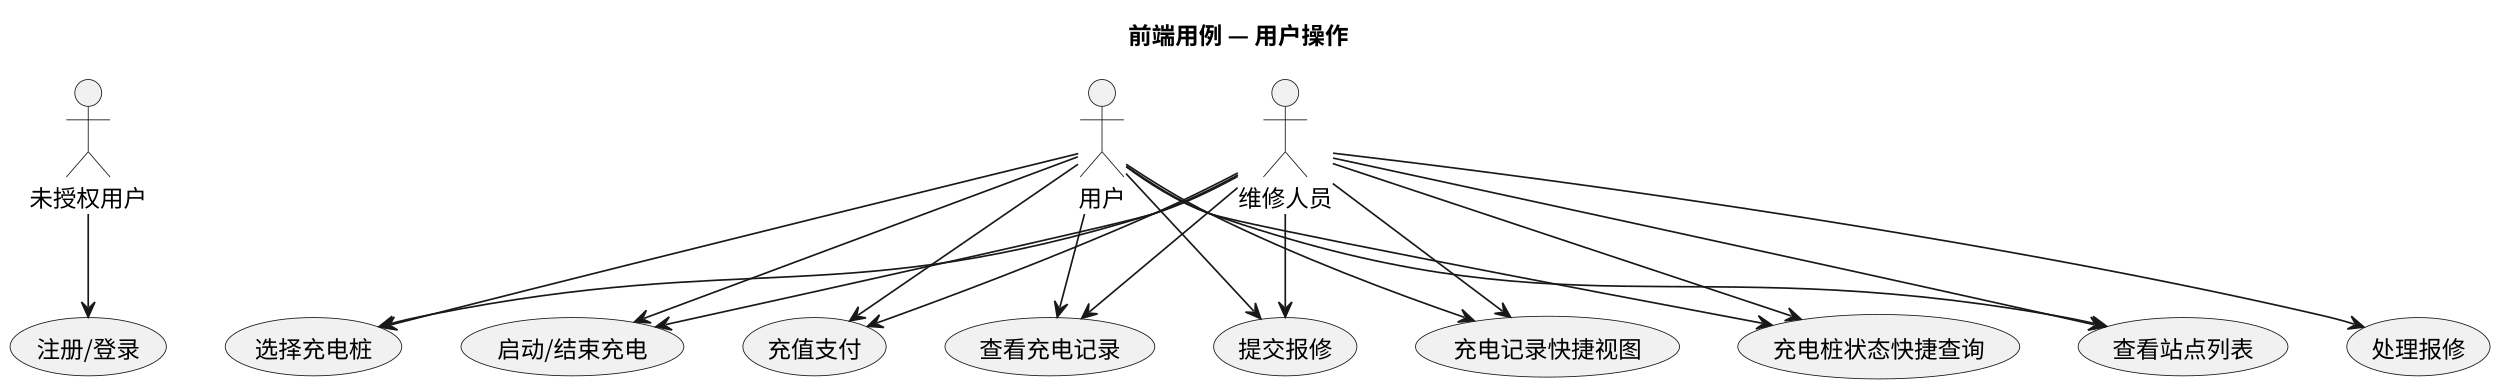
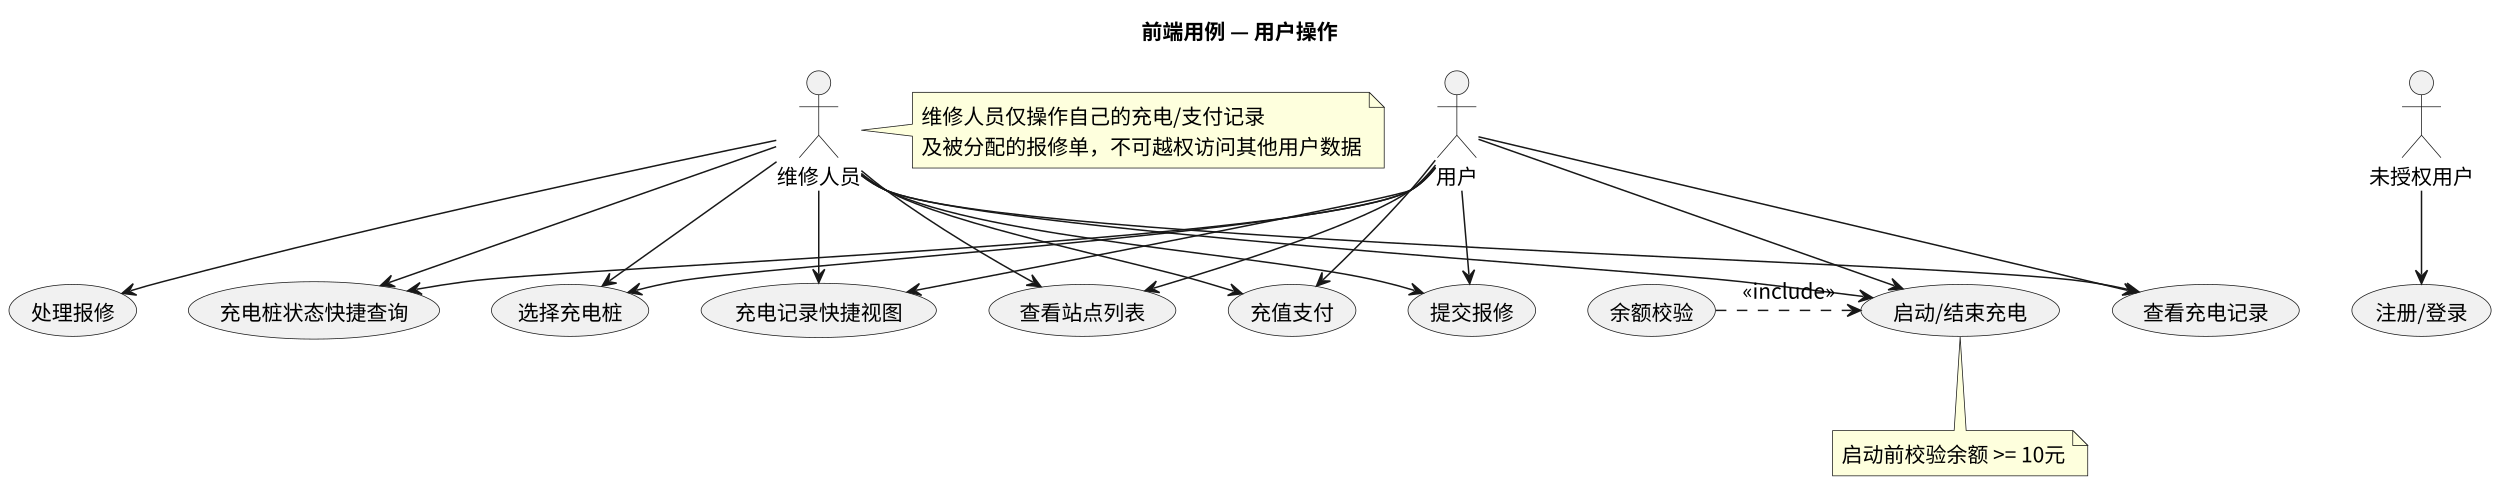
- <svg xmlns="http://www.w3.org/2000/svg" contentStyleType="text/css" data-diagram-type="DESCRIPTION" height="231px" preserveAspectRatio="none" style="width:1487px;height:231px;background:#FFFFFF;" version="1.1" viewBox="0 0 1487 231" width="1487px" zoomAndPan="magnify">
+ <svg xmlns="http://www.w3.org/2000/svg" contentStyleType="text/css" data-diagram-type="DESCRIPTION" height="324px" preserveAspectRatio="none" style="width:1669px;height:324px;background:#FFFFFF;" version="1.1" viewBox="0 0 1669 324" width="1669px" zoomAndPan="magnify">
  <defs />
  <g>
    <g class="title" data-source-line="3">
-       <text fill="#000000" font-family="Noto Sans CJK SC" font-size="14" font-weight="bold" lengthAdjust="spacing" textLength="131.067" x="671.004" y="26.24">前端用例 — 用户操作</text>
+       <text fill="#000000" font-family="Noto Sans CJK SC" font-size="14" font-weight="bold" lengthAdjust="spacing" textLength="131.067" x="762.005" y="26.24">前端用例 — 用户操作</text>
    </g>
    <g class="entity" data-entity="G" data-source-line="6" data-uid="ent0002" id="entity_G">
-       <ellipse cx="52.48" cy="55.272" fill="#F1F1F1" rx="8" ry="8" style="stroke:#181818;stroke-width:0.5;" />
-       <path d="M52.48,63.272 L52.48,90.272 M39.48,71.272 L65.48,71.272 M52.48,90.272 L39.48,105.272 M52.48,90.272 L65.48,105.272" fill="none" style="stroke:#181818;stroke-width:0.5;" />
-       <text fill="#000000" font-family="Noto Sans CJK SC" font-size="14" lengthAdjust="spacing" textLength="70" x="17.48" y="123.012">未授权用户</text>
+       <ellipse cx="1616.6" cy="55.272" fill="#F1F1F1" rx="8" ry="8" style="stroke:#181818;stroke-width:0.5;" />
+       <path d="M1616.6,63.272 L1616.6,90.272 M1603.6,71.272 L1629.6,71.272 M1616.6,90.272 L1603.6,105.272 M1616.6,90.272 L1629.6,105.272" fill="none" style="stroke:#181818;stroke-width:0.5;" />
+       <text fill="#000000" font-family="Noto Sans CJK SC" font-size="14" lengthAdjust="spacing" textLength="70" x="1581.6" y="123.012">未授权用户</text>
    </g>
    <g class="entity" data-entity="U" data-source-line="7" data-uid="ent0003" id="entity_U">
-       <ellipse cx="655.48" cy="55.272" fill="#F1F1F1" rx="8" ry="8" style="stroke:#181818;stroke-width:0.5;" />
-       <path d="M655.48,63.272 L655.48,90.272 M642.48,71.272 L668.48,71.272 M655.48,90.272 L642.48,105.272 M655.48,90.272 L668.48,105.272" fill="none" style="stroke:#181818;stroke-width:0.5;" />
-       <text fill="#000000" font-family="Noto Sans CJK SC" font-size="14" lengthAdjust="spacing" textLength="28" x="641.48" y="123.012">用户</text>
+       <ellipse cx="972.6" cy="55.272" fill="#F1F1F1" rx="8" ry="8" style="stroke:#181818;stroke-width:0.5;" />
+       <path d="M972.6,63.272 L972.6,90.272 M959.6,71.272 L985.6,71.272 M972.6,90.272 L959.6,105.272 M972.6,90.272 L985.6,105.272" fill="none" style="stroke:#181818;stroke-width:0.5;" />
+       <text fill="#000000" font-family="Noto Sans CJK SC" font-size="14" lengthAdjust="spacing" textLength="28" x="958.6" y="123.012">用户</text>
    </g>
    <g class="entity" data-entity="M" data-source-line="8" data-uid="ent0004" id="entity_M">
-       <ellipse cx="764.48" cy="55.272" fill="#F1F1F1" rx="8" ry="8" style="stroke:#181818;stroke-width:0.5;" />
-       <path d="M764.48,63.272 L764.48,90.272 M751.48,71.272 L777.48,71.272 M764.48,90.272 L751.48,105.272 M764.48,90.272 L777.48,105.272" fill="none" style="stroke:#181818;stroke-width:0.5;" />
-       <text fill="#000000" font-family="Noto Sans CJK SC" font-size="14" lengthAdjust="spacing" textLength="56" x="736.48" y="123.012">维修人员</text>
+       <ellipse cx="546.6" cy="55.272" fill="#F1F1F1" rx="8" ry="8" style="stroke:#181818;stroke-width:0.5;" />
+       <path d="M546.6,63.272 L546.6,90.272 M533.6,71.272 L559.6,71.272 M546.6,90.272 L533.6,105.272 M546.6,90.272 L559.6,105.272" fill="none" style="stroke:#181818;stroke-width:0.5;" />
+       <text fill="#000000" font-family="Noto Sans CJK SC" font-size="14" lengthAdjust="spacing" textLength="56" x="518.6" y="123.012">维修人员</text>
    </g>
    <g class="entity" data-entity="LOG" data-source-line="10" data-uid="ent0005" id="entity_LOG">
-       <ellipse cx="52.478" cy="206.216" fill="#F1F1F1" rx="46.478" ry="17.334" style="stroke:#181818;stroke-width:0.5;" />
-       <text fill="#000000" font-family="Noto Sans CJK SC" font-size="14" lengthAdjust="spacing" textLength="61.488" x="21.735" y="212.852">注册/登录</text>
+       <ellipse cx="1616.598" cy="207.226" fill="#F1F1F1" rx="46.478" ry="17.334" style="stroke:#181818;stroke-width:0.5;" />
+       <text fill="#000000" font-family="Noto Sans CJK SC" font-size="14" lengthAdjust="spacing" textLength="61.488" x="1585.854" y="213.862">注册/登录</text>
    </g>
    <g class="entity" data-entity="VSL" data-source-line="11" data-uid="ent0006" id="entity_VSL">
-       <ellipse cx="1298.477" cy="206.216" fill="#F1F1F1" rx="62.397" ry="17.334" style="stroke:#181818;stroke-width:0.5;" />
-       <text fill="#000000" font-family="Noto Sans CJK SC" font-size="14" lengthAdjust="spacing" textLength="84" x="1256.477" y="212.852">查看站点列表</text>
+       <ellipse cx="722.597" cy="207.226" fill="#F1F1F1" rx="62.397" ry="17.334" style="stroke:#181818;stroke-width:0.5;" />
+       <text fill="#000000" font-family="Noto Sans CJK SC" font-size="14" lengthAdjust="spacing" textLength="84" x="680.597" y="213.862">查看站点列表</text>
    </g>
    <g class="entity" data-entity="SC" data-source-line="12" data-uid="ent0007" id="entity_SC">
-       <ellipse cx="186.477" cy="206.216" fill="#F1F1F1" rx="52.497" ry="17.334" style="stroke:#181818;stroke-width:0.5;" />
-       <text fill="#000000" font-family="Noto Sans CJK SC" font-size="14" lengthAdjust="spacing" textLength="70" x="151.477" y="212.852">选择充电桩</text>
+       <ellipse cx="380.597" cy="207.226" fill="#F1F1F1" rx="52.497" ry="17.334" style="stroke:#181818;stroke-width:0.5;" />
+       <text fill="#000000" font-family="Noto Sans CJK SC" font-size="14" lengthAdjust="spacing" textLength="70" x="345.597" y="213.862">选择充电桩</text>
    </g>
-     <g class="entity" data-entity="CS" data-source-line="13" data-uid="ent0008" id="entity_CS">
-       <ellipse cx="340.477" cy="206.216" fill="#F1F1F1" rx="66.277" ry="17.334" style="stroke:#181818;stroke-width:0.5;" />
-       <text fill="#000000" font-family="Noto Sans CJK SC" font-size="14" lengthAdjust="spacing" textLength="89.488" x="295.733" y="212.852">启动/结束充电</text>
+     <g class="entity" data-entity="BC" data-source-line="13" data-uid="ent0008" id="entity_BC">
+       <ellipse cx="1102.598" cy="207.226" fill="#F1F1F1" rx="42.598" ry="17.334" style="stroke:#181818;stroke-width:0.5;" />
+       <text fill="#000000" font-family="Noto Sans CJK SC" font-size="14" lengthAdjust="spacing" textLength="56" x="1074.598" y="213.862">余额校验</text>
    </g>
-     <g class="entity" data-entity="PAY" data-source-line="14" data-uid="ent0009" id="entity_PAY">
-       <ellipse cx="484.478" cy="206.216" fill="#F1F1F1" rx="42.598" ry="17.334" style="stroke:#181818;stroke-width:0.5;" />
-       <text fill="#000000" font-family="Noto Sans CJK SC" font-size="14" lengthAdjust="spacing" textLength="56" x="456.478" y="212.852">充值支付</text>
+     <g class="entity" data-entity="CS" data-source-line="14" data-uid="ent0009" id="entity_CS">
+       <ellipse cx="1308.597" cy="207.226" fill="#F1F1F1" rx="66.277" ry="17.334" style="stroke:#181818;stroke-width:0.5;" />
+       <text fill="#000000" font-family="Noto Sans CJK SC" font-size="14" lengthAdjust="spacing" textLength="89.488" x="1263.853" y="213.862">启动/结束充电</text>
    </g>
-     <g class="entity" data-entity="VCR" data-source-line="15" data-uid="ent0010" id="entity_VCR">
-       <ellipse cx="624.477" cy="206.216" fill="#F1F1F1" rx="62.397" ry="17.334" style="stroke:#181818;stroke-width:0.5;" />
-       <text fill="#000000" font-family="Noto Sans CJK SC" font-size="14" lengthAdjust="spacing" textLength="84" x="582.477" y="212.852">查看充电记录</text>
+     <g class="entity" data-entity="PAY" data-source-line="15" data-uid="ent0010" id="entity_PAY">
+       <ellipse cx="862.598" cy="207.226" fill="#F1F1F1" rx="42.598" ry="17.334" style="stroke:#181818;stroke-width:0.5;" />
+       <text fill="#000000" font-family="Noto Sans CJK SC" font-size="14" lengthAdjust="spacing" textLength="56" x="834.598" y="213.862">充值支付</text>
    </g>
-     <g class="entity" data-entity="SRT" data-source-line="16" data-uid="ent0011" id="entity_SRT">
-       <ellipse cx="764.478" cy="206.216" fill="#F1F1F1" rx="42.598" ry="17.334" style="stroke:#181818;stroke-width:0.5;" />
-       <text fill="#000000" font-family="Noto Sans CJK SC" font-size="14" lengthAdjust="spacing" textLength="56" x="736.478" y="212.852">提交报修</text>
+     <g class="entity" data-entity="VCR" data-source-line="16" data-uid="ent0011" id="entity_VCR">
+       <ellipse cx="1472.597" cy="207.226" fill="#F1F1F1" rx="62.397" ry="17.334" style="stroke:#181818;stroke-width:0.5;" />
+       <text fill="#000000" font-family="Noto Sans CJK SC" font-size="14" lengthAdjust="spacing" textLength="84" x="1430.597" y="213.862">查看充电记录</text>
    </g>
-     <g class="entity" data-entity="HR" data-source-line="17" data-uid="ent0012" id="entity_HR">
-       <ellipse cx="1438.478" cy="206.216" fill="#F1F1F1" rx="42.598" ry="17.334" style="stroke:#181818;stroke-width:0.5;" />
-       <text fill="#000000" font-family="Noto Sans CJK SC" font-size="14" lengthAdjust="spacing" textLength="56" x="1410.478" y="212.852">处理报修</text>
+     <g class="entity" data-entity="SRT" data-source-line="17" data-uid="ent0012" id="entity_SRT">
+       <ellipse cx="982.598" cy="207.226" fill="#F1F1F1" rx="42.598" ry="17.334" style="stroke:#181818;stroke-width:0.5;" />
+       <text fill="#000000" font-family="Noto Sans CJK SC" font-size="14" lengthAdjust="spacing" textLength="56" x="954.598" y="213.862">提交报修</text>
    </g>
-     <g class="entity" data-entity="QV" data-source-line="18" data-uid="ent0013" id="entity_QV">
-       <ellipse cx="920.478" cy="206.207" fill="#F1F1F1" rx="78.528" ry="18.105" style="stroke:#181818;stroke-width:0.5;" />
-       <text fill="#000000" font-family="Noto Sans CJK SC" font-size="14" lengthAdjust="spacing" textLength="111.999" x="864.478" y="212.843">充电记录快捷视图</text>
+     <g class="entity" data-entity="HR" data-source-line="18" data-uid="ent0013" id="entity_HR">
+       <ellipse cx="48.598" cy="207.226" fill="#F1F1F1" rx="42.598" ry="17.334" style="stroke:#181818;stroke-width:0.5;" />
+       <text fill="#000000" font-family="Noto Sans CJK SC" font-size="14" lengthAdjust="spacing" textLength="56" x="20.598" y="213.862">处理报修</text>
    </g>
-     <g class="entity" data-entity="QC" data-source-line="19" data-uid="ent0014" id="entity_QC">
-       <ellipse cx="1117.484" cy="206.213" fill="#F1F1F1" rx="83.854" ry="19.171" style="stroke:#181818;stroke-width:0.5;" />
-       <text fill="#000000" font-family="Noto Sans CJK SC" font-size="14" lengthAdjust="spacing" textLength="125.999" x="1054.485" y="212.849">充电桩状态快捷查询</text>
+     <g class="entity" data-entity="QV" data-source-line="19" data-uid="ent0014" id="entity_QV">
+       <ellipse cx="546.598" cy="207.217" fill="#F1F1F1" rx="78.528" ry="18.105" style="stroke:#181818;stroke-width:0.5;" />
+       <text fill="#000000" font-family="Noto Sans CJK SC" font-size="14" lengthAdjust="spacing" textLength="111.999" x="490.598" y="213.853">充电记录快捷视图</text>
    </g>
-     <g class="link" data-entity-1="G" data-entity-2="LOG" data-source-line="21" data-uid="lnk15" id="link_G_LOG">
-       <path d="M52.48,127.292 C52.48,148.192 52.48,166.762 52.48,182.642" fill="none" id="G-to-LOG" style="stroke:#181818;stroke-width:1;" />
-       <polygon fill="#181818" points="52.48,188.642,56.48,179.642,52.48,183.642,48.48,179.642,52.48,188.642" style="stroke:#181818;stroke-width:1;" />
+     <g class="entity" data-entity="QC" data-source-line="20" data-uid="ent0015" id="entity_QC">
+       <ellipse cx="209.604" cy="207.223" fill="#F1F1F1" rx="83.854" ry="19.171" style="stroke:#181818;stroke-width:0.5;" />
+       <text fill="#000000" font-family="Noto Sans CJK SC" font-size="14" lengthAdjust="spacing" textLength="125.999" x="146.605" y="213.859">充电桩状态快捷查询</text>
    </g>
-     <g class="link" data-entity-1="U" data-entity-2="VSL" data-source-line="22" data-uid="lnk16" id="link_U_VSL">
-       <path d="M669.82,99.182 C682.22,108.292 701.02,120.632 719.48,127.042 C930.49,200.322 998.38,148.922 1218.48,187.042 C1229.71,188.982 1235.876,190.177 1247.096,192.697" fill="none" id="U-to-VSL" style="stroke:#181818;stroke-width:1;" />
-       <polygon fill="#181818" points="1252.95,194.012,1245.045,188.137,1248.072,192.916,1243.292,195.942,1252.95,194.012" style="stroke:#181818;stroke-width:1;" />
+     <g class="entity" data-entity="GMN32" data-source-line="38" data-uid="ent0033" id="entity_GMN32">
+       <path d="M609.1,61.642 L609.1,82.912 L574.96,86.912 L609.1,90.912 L609.1,112.186 A0,0 0 0 0 609.1,112.186 L924.099,112.186 A0,0 0 0 0 924.099,112.186 L924.099,71.642 L914.099,61.642 L609.1,61.642 A0,0 0 0 0 609.1,61.642" fill="#FEFFDD" style="stroke:#181818;stroke-width:0.5;" />
+       <path d="M914.099,61.642 L914.099,71.642 L924.099,71.642 L914.099,61.642" fill="#FEFFDD" style="stroke:#181818;stroke-width:0.5;" />
+       <text fill="#000000" font-family="Noto Sans CJK SC" font-size="14" lengthAdjust="spacing" textLength="229.487" x="615.1" y="82.882">维修人员仅操作自己的充电/支付记录</text>
+       <text fill="#000000" font-family="Noto Sans CJK SC" font-size="14" lengthAdjust="spacing" textLength="293.999" x="615.1" y="103.154">及被分配的报修单，不可越权访问其他用户数据</text>
    </g>
-     <g class="link" data-entity-1="U" data-entity-2="SC" data-source-line="23" data-uid="lnk17" id="link_U_SC">
-       <path d="M641.33,91.362 C589.75,103.982 406.94,148.822 256.48,187.042 C246.86,189.482 242.329,190.65 232.619,193.16" fill="none" id="U-to-SC" style="stroke:#181818;stroke-width:1;" />
-       <polygon fill="#181818" points="226.81,194.662,236.525,196.282,231.651,193.411,234.523,188.537,226.81,194.662" style="stroke:#181818;stroke-width:1;" />
+     <g class="entity" data-entity="GMN37" data-source-line="40" data-uid="ent0038" id="entity_GMN37">
+       <path d="M1223.42,287.392 L1223.42,317.664 A0,0 0 0 0 1223.42,317.664 L1393.771,317.664 A0,0 0 0 0 1393.771,317.664 L1393.771,297.392 L1383.771,287.392 L1312.6,287.392 L1308.6,224.902 L1304.6,287.392 L1223.42,287.392 A0,0 0 0 0 1223.42,287.392" fill="#FEFFDD" style="stroke:#181818;stroke-width:0.5;" />
+       <path d="M1383.771,287.392 L1383.771,297.392 L1393.771,297.392 L1383.771,287.392" fill="#FEFFDD" style="stroke:#181818;stroke-width:0.5;" />
+       <text fill="#000000" font-family="Noto Sans CJK SC" font-size="14" lengthAdjust="spacing" textLength="149.351" x="1229.42" y="308.632">启动前校验余额 &gt;= 10元</text>
    </g>
-     <g class="link" data-entity-1="U" data-entity-2="CS" data-source-line="24" data-uid="lnk18" id="link_U_CS">
-       <path d="M641.12,93.252 C594.61,110.572 452.623,163.448 383.053,189.358" fill="none" id="U-to-CS" style="stroke:#181818;stroke-width:1;" />
-       <polygon fill="#181818" points="377.43,191.452,387.26,192.059,382.116,189.707,384.468,184.562,377.43,191.452" style="stroke:#181818;stroke-width:1;" />
+     <g class="link" data-entity-1="G" data-entity-2="LOG" data-source-line="22" data-uid="lnk16" id="link_G_LOG">
+       <path d="M1616.6,127.302 C1616.6,148.412 1616.6,167.312 1616.6,183.412" fill="none" id="G-to-LOG" style="stroke:#181818;stroke-width:1;" />
+       <polygon fill="#181818" points="1616.6,189.412,1620.6,180.412,1616.6,184.412,1612.6,180.412,1616.6,189.412" style="stroke:#181818;stroke-width:1;" />
    </g>
-     <g class="link" data-entity-1="U" data-entity-2="PAY" data-source-line="25" data-uid="lnk19" id="link_U_PAY">
-       <path d="M641.19,97.702 C611.01,118.412 545.587,163.287 510.337,187.477" fill="none" id="U-to-PAY" style="stroke:#181818;stroke-width:1;" />
-       <polygon fill="#181818" points="505.39,190.872,515.074,189.078,509.513,188.043,510.547,182.481,505.39,190.872" style="stroke:#181818;stroke-width:1;" />
+     <g class="link" data-entity-1="U" data-entity-2="VSL" data-source-line="23" data-uid="lnk17" id="link_U_VSL">
+       <path d="M958.38,110.192 C953.64,116.302 947.93,122.492 941.6,127.052 C912.64,147.892 825.259,175.914 770.209,192.364" fill="none" id="U-to-VSL" style="stroke:#181818;stroke-width:1;" />
+       <polygon fill="#181818" points="764.46,194.082,774.229,195.338,769.251,192.65,771.938,187.673,764.46,194.082" style="stroke:#181818;stroke-width:1;" />
    </g>
-     <g class="link" data-entity-1="U" data-entity-2="VCR" data-source-line="26" data-uid="lnk20" id="link_U_VCR">
-       <path d="M645.07,127.292 C639.55,148.192 634.581,166.96 630.391,182.84" fill="none" id="U-to-VCR" style="stroke:#181818;stroke-width:1;" />
-       <polygon fill="#181818" points="628.86,188.642,635.024,180.96,630.136,183.807,627.288,178.919,628.86,188.642" style="stroke:#181818;stroke-width:1;" />
+     <g class="link" data-entity-1="U" data-entity-2="SC" data-source-line="24" data-uid="lnk18" id="link_U_SC">
+       <path d="M958.34,111.932 C953.73,117.782 948.1,123.392 941.6,127.052 C893.68,153.992 504.6,177.732 450.6,188.052 C440.36,190.002 435.219,191.101 425.079,193.721" fill="none" id="U-to-SC" style="stroke:#181818;stroke-width:1;" />
+       <polygon fill="#181818" points="419.27,195.222,428.985,196.843,424.111,193.971,426.983,189.098,419.27,195.222" style="stroke:#181818;stroke-width:1;" />
    </g>
-     <g class="link" data-entity-1="U" data-entity-2="SRT" data-source-line="27" data-uid="lnk21" id="link_U_SRT">
-       <path d="M669.73,103.242 C690.5,125.602 724.826,162.536 745.796,185.106" fill="none" id="U-to-SRT" style="stroke:#181818;stroke-width:1;" />
-       <polygon fill="#181818" points="749.88,189.502,746.684,180.186,746.477,185.839,740.824,185.631,749.88,189.502" style="stroke:#181818;stroke-width:1;" />
+     <g class="link" data-entity-1="U" data-entity-2="CS" data-source-line="25" data-uid="lnk19" id="link_U_CS">
+       <path d="M987.04,92.992 C1035.9,110.202 1190.47,164.63 1264.64,190.74" fill="none" id="U-to-CS" style="stroke:#181818;stroke-width:1;" />
+       <polygon fill="#181818" points="1270.3,192.732,1263.139,185.97,1265.584,191.072,1260.482,193.517,1270.3,192.732" style="stroke:#181818;stroke-width:1;" />
    </g>
-     <g class="link" data-entity-1="U" data-entity-2="QV" data-source-line="28" data-uid="lnk22" id="link_U_QV">
-       <path d="M669.8,97.682 C682.5,106.102 701.74,118.252 719.48,127.042 C771.99,153.052 829.738,174.515 871.118,188.795" fill="none" id="U-to-QV" style="stroke:#181818;stroke-width:1;" />
-       <polygon fill="#181818" points="876.79,190.752,869.587,184.035,872.063,189.121,866.977,191.597,876.79,190.752" style="stroke:#181818;stroke-width:1;" />
+     <g class="link" data-entity-1="U" data-entity-2="PAY" data-source-line="26" data-uid="lnk20" id="link_U_PAY">
+       <path d="M958.2,106.982 C953.11,113.482 947.24,120.702 941.6,127.052 C920.95,150.262 899.596,171.245 883.226,186.825" fill="none" id="U-to-PAY" style="stroke:#181818;stroke-width:1;" />
+       <polygon fill="#181818" points="878.88,190.962,888.157,187.655,882.502,187.515,882.642,181.86,878.88,190.962" style="stroke:#181818;stroke-width:1;" />
    </g>
-     <g class="link" data-entity-1="U" data-entity-2="QC" data-source-line="29" data-uid="lnk23" id="link_U_QC">
-       <path d="M669.95,98.832 C682.43,107.732 701.27,119.952 719.48,127.042 C735.02,133.092 939.743,171.916 1048.113,192.246" fill="none" id="U-to-QC" style="stroke:#181818;stroke-width:1;" />
-       <polygon fill="#181818" points="1054.01,193.352,1045.902,187.761,1049.096,192.43,1044.427,195.624,1054.01,193.352" style="stroke:#181818;stroke-width:1;" />
+     <g class="link" data-entity-1="U" data-entity-2="VCR" data-source-line="27" data-uid="lnk21" id="link_U_VCR">
+       <path d="M987.02,91.322 C1051.87,106.672 1312.111,168.251 1420.501,193.891" fill="none" id="U-to-VCR" style="stroke:#181818;stroke-width:1;" />
+       <polygon fill="#181818" points="1426.34,195.272,1418.503,189.308,1421.474,194.121,1416.661,197.093,1426.34,195.272" style="stroke:#181818;stroke-width:1;" />
    </g>
-     <g class="link" data-entity-1="M" data-entity-2="VSL" data-source-line="30" data-uid="lnk24" id="link_M_VSL">
-       <path d="M792.92,94.032 C864.45,109.452 1057.64,151.212 1218.48,187.042 C1229.18,189.422 1234.839,190.695 1245.688,193.155" fill="none" id="M-to-VSL" style="stroke:#181818;stroke-width:1;" />
-       <polygon fill="#181818" points="1251.54,194.482,1243.647,188.591,1246.664,193.376,1241.878,196.393,1251.54,194.482" style="stroke:#181818;stroke-width:1;" />
+     <g class="link" data-entity-1="U" data-entity-2="SRT" data-source-line="28" data-uid="lnk22" id="link_U_SRT">
+       <path d="M975.93,127.302 C977.71,148.412 979.315,167.333 980.675,183.433" fill="none" id="U-to-SRT" style="stroke:#181818;stroke-width:1;" />
+       <polygon fill="#181818" points="981.18,189.412,984.408,180.107,980.759,184.43,976.437,180.78,981.18,189.412" style="stroke:#181818;stroke-width:1;" />
    </g>
-     <g class="link" data-entity-1="M" data-entity-2="SC" data-source-line="31" data-uid="lnk25" id="link_M_SC">
-       <path d="M736.16,104.932 C721.76,112.852 703.69,121.682 686.48,127.042 C502.24,184.402 445.73,149.402 256.48,187.042 C246.38,189.052 241.379,190.132 231.349,192.722" fill="none" id="M-to-SC" style="stroke:#181818;stroke-width:1;" />
-       <polygon fill="#181818" points="225.54,194.222,235.254,195.845,230.381,192.972,233.254,188.099,225.54,194.222" style="stroke:#181818;stroke-width:1;" />
+     <g class="link" data-entity-1="U" data-entity-2="QV" data-source-line="29" data-uid="lnk23" id="link_U_QV">
+       <path d="M958.15,111.612 C953.54,117.462 947.96,123.152 941.6,127.052 C934.41,131.452 720.012,172.971 611.592,193.781" fill="none" id="U-to-QV" style="stroke:#181818;stroke-width:1;" />
+       <polygon fill="#181818" points="605.7,194.912,615.293,197.144,610.61,193.969,613.785,189.287,605.7,194.912" style="stroke:#181818;stroke-width:1;" />
    </g>
-     <g class="link" data-entity-1="M" data-entity-2="CS" data-source-line="32" data-uid="lnk26" id="link_M_CS">
-       <path d="M736.32,104.122 C721.8,111.932 703.6,120.912 686.48,127.042 C672.47,132.052 488.3,172.754 395.99,193.034" fill="none" id="M-to-CS" style="stroke:#181818;stroke-width:1;" />
-       <polygon fill="#181818" points="390.13,194.322,399.779,196.298,395.014,193.249,398.062,188.484,390.13,194.322" style="stroke:#181818;stroke-width:1;" />
+     <g class="link" data-entity-1="U" data-entity-2="QC" data-source-line="30" data-uid="lnk24" id="link_U_QC">
+       <path d="M958.4,112.052 C953.79,117.902 948.14,123.482 941.6,127.052 C879.74,160.732 380.37,178.412 310.6,188.052 C298.16,189.762 290.82,190.876 278.15,193.096" fill="none" id="U-to-QC" style="stroke:#181818;stroke-width:1;" />
+       <polygon fill="#181818" points="272.24,194.132,281.795,196.519,277.165,193.269,280.415,188.639,272.24,194.132" style="stroke:#181818;stroke-width:1;" />
    </g>
-     <g class="link" data-entity-1="M" data-entity-2="PAY" data-source-line="33" data-uid="lnk27" id="link_M_PAY">
-       <path d="M736.27,102.882 C721.58,110.462 703.24,119.612 686.48,127.042 C627.17,153.322 561.717,177.654 521.647,192.044" fill="none" id="M-to-PAY" style="stroke:#181818;stroke-width:1;" />
-       <polygon fill="#181818" points="516,194.072,525.822,194.795,520.706,192.382,523.118,187.265,516,194.072" style="stroke:#181818;stroke-width:1;" />
+     <g class="link" data-entity-1="M" data-entity-2="VSL" data-source-line="31" data-uid="lnk25" id="link_M_VSL">
+       <path d="M575.04,113.932 C580.41,118.472 586.08,123.022 591.6,127.052 C625.64,151.852 662.49,173.387 689.63,188.407" fill="none" id="M-to-VSL" style="stroke:#181818;stroke-width:1;" />
+       <polygon fill="#181818" points="694.88,191.312,688.942,183.454,690.505,188.891,685.069,190.454,694.88,191.312" style="stroke:#181818;stroke-width:1;" />
    </g>
-     <g class="link" data-entity-1="M" data-entity-2="VCR" data-source-line="34" data-uid="lnk28" id="link_M_VCR">
-       <path d="M736.15,111.642 C708.5,134.812 671.819,165.539 647.959,185.529" fill="none" id="M-to-VCR" style="stroke:#181818;stroke-width:1;" />
-       <polygon fill="#181818" points="643.36,189.382,652.828,186.668,647.193,186.171,647.69,180.536,643.36,189.382" style="stroke:#181818;stroke-width:1;" />
+     <g class="link" data-entity-1="M" data-entity-2="SC" data-source-line="32" data-uid="lnk26" id="link_M_SC">
+       <path d="M518.44,107.982 C485.51,131.452 436.616,166.3 406.906,187.47" fill="none" id="M-to-SC" style="stroke:#181818;stroke-width:1;" />
+       <polygon fill="#181818" points="402.02,190.952,411.671,188.987,406.092,188.05,407.028,182.472,402.02,190.952" style="stroke:#181818;stroke-width:1;" />
    </g>
-     <g class="link" data-entity-1="M" data-entity-2="SRT" data-source-line="35" data-uid="lnk29" id="link_M_SRT">
-       <path d="M764.48,127.292 C764.48,148.192 764.48,166.762 764.48,182.642" fill="none" id="M-to-SRT" style="stroke:#181818;stroke-width:1;" />
-       <polygon fill="#181818" points="764.48,188.642,768.48,179.642,764.48,183.642,760.48,179.642,764.48,188.642" style="stroke:#181818;stroke-width:1;" />
+     <g class="link" data-entity-1="M" data-entity-2="CS" data-source-line="33" data-uid="lnk27" id="link_M_CS">
+       <path d="M575.07,117.052 C580.22,120.982 585.81,124.522 591.6,127.052 C650.09,152.552 1099.21,180.722 1162.6,188.052 C1191.4,191.382 1217.407,194.582 1244.067,197.942" fill="none" id="M-to-CS" style="stroke:#181818;stroke-width:1;" />
+       <polygon fill="#181818" points="1250.02,198.692,1241.591,193.598,1245.059,198.067,1240.591,201.535,1250.02,198.692" style="stroke:#181818;stroke-width:1;" />
    </g>
-     <g class="link" data-entity-1="M" data-entity-2="HR" data-source-line="36" data-uid="lnk30" id="link_M_HR">
-       <path d="M792.89,91.112 C880.73,101.342 1155.44,135.502 1378.48,187.042 C1387.49,189.122 1391.388,190.081 1400.258,192.771" fill="none" id="M-to-HR" style="stroke:#181818;stroke-width:1;" />
-       <polygon fill="#181818" points="1406,194.512,1398.548,188.072,1401.215,193.061,1396.226,195.728,1406,194.512" style="stroke:#181818;stroke-width:1;" />
+     <g class="link" data-entity-1="M" data-entity-2="PAY" data-source-line="34" data-uid="lnk28" id="link_M_PAY">
+       <path d="M575,115.782 C580.23,119.972 585.87,123.932 591.6,127.052 C634.46,150.392 755.8,174.192 802.6,188.052 C811.26,190.612 814.867,191.684 823.557,194.314" fill="none" id="M-to-PAY" style="stroke:#181818;stroke-width:1;" />
+       <polygon fill="#181818" points="829.3,196.052,821.845,189.616,824.514,194.604,819.527,197.273,829.3,196.052" style="stroke:#181818;stroke-width:1;" />
    </g>
-     <g class="link" data-entity-1="M" data-entity-2="QV" data-source-line="37" data-uid="lnk31" id="link_M_QV">
-       <path d="M792.73,109.152 C823.11,131.992 865.975,164.226 893.685,185.065" fill="none" id="M-to-QV" style="stroke:#181818;stroke-width:1;" />
-       <polygon fill="#181818" points="898.48,188.672,893.691,180.066,894.484,185.667,888.883,186.459,898.48,188.672" style="stroke:#181818;stroke-width:1;" />
+     <g class="link" data-entity-1="M" data-entity-2="VCR" data-source-line="35" data-uid="lnk29" id="link_M_VCR">
+       <path d="M575.01,117.202 C580.17,121.112 585.77,124.612 591.6,127.052 C673.95,161.472 1304.34,174.742 1392.6,188.052 C1404.15,189.792 1410.646,190.965 1422.116,193.545" fill="none" id="M-to-VCR" style="stroke:#181818;stroke-width:1;" />
+       <polygon fill="#181818" points="1427.97,194.862,1420.067,188.984,1423.092,193.765,1418.312,196.789,1427.97,194.862" style="stroke:#181818;stroke-width:1;" />
    </g>
-     <g class="link" data-entity-1="M" data-entity-2="QC" data-source-line="38" data-uid="lnk32" id="link_M_QC">
-       <path d="M792.77,97.302 C853.55,117.502 991.386,163.31 1065.576,187.96" fill="none" id="M-to-QC" style="stroke:#181818;stroke-width:1;" />
-       <polygon fill="#181818" points="1071.27,189.852,1063.99,183.218,1066.525,188.275,1061.468,190.81,1071.27,189.852" style="stroke:#181818;stroke-width:1;" />
+     <g class="link" data-entity-1="M" data-entity-2="SRT" data-source-line="36" data-uid="lnk30" id="link_M_SRT">
+       <path d="M574.99,116.472 C580.19,120.532 585.81,124.262 591.6,127.052 C658.98,159.512 849.91,170.402 922.6,188.052 C931.59,190.232 935.477,191.235 944.337,193.915" fill="none" id="M-to-SRT" style="stroke:#181818;stroke-width:1;" />
+       <polygon fill="#181818" points="950.08,195.652,942.624,189.218,945.294,194.204,940.307,196.875,950.08,195.652" style="stroke:#181818;stroke-width:1;" />
+     </g>
+     <g class="link" data-entity-1="M" data-entity-2="HR" data-source-line="37" data-uid="lnk31" id="link_M_HR">
+       <path d="M518.25,93.682 C448.3,108.072 262.02,147.332 108.6,188.052 C99.76,190.392 96.002,191.41 87.232,194.07" fill="none" id="M-to-HR" style="stroke:#181818;stroke-width:1;" />
+       <polygon fill="#181818" points="81.49,195.812,91.264,197.028,86.275,194.361,88.942,189.372,81.49,195.812" style="stroke:#181818;stroke-width:1;" />
+     </g>
+     <g class="link" data-entity-1="BC" data-entity-2="CS" data-source-line="39" data-uid="lnk36" id="link_BC_CS">
+       <path d="M1145.53,207.222 C1173.48,207.222 1204.49,207.222 1236.19,207.222" fill="none" id="BC-to-CS" style="stroke:#181818;stroke-width:1;stroke-dasharray:7,7;" />
+       <polygon fill="#181818" points="1242.19,207.222,1233.19,203.222,1237.19,207.222,1233.19,211.222,1242.19,207.222" style="stroke:#181818;stroke-width:1;" />
+       <text fill="#000000" font-family="Noto Sans CJK SC" font-size="14" lengthAdjust="spacing" textLength="61.852" x="1163.26" y="199.462">«include»</text>
+     </g>
+     <g class="link" data-entity-1="M" data-entity-2="QV" data-source-line="41" data-uid="lnk40" id="link_M_QV">
+       <path d="M546.6,127.302 C546.6,148.142 546.6,166.682 546.6,182.792" fill="none" id="M-to-QV" style="stroke:#181818;stroke-width:1;" />
+       <polygon fill="#181818" points="546.6,188.792,550.6,179.792,546.6,183.792,542.6,179.792,546.6,188.792" style="stroke:#181818;stroke-width:1;" />
+     </g>
+     <g class="link" data-entity-1="M" data-entity-2="QC" data-source-line="42" data-uid="lnk41" id="link_M_QC">
+       <path d="M518.16,97.902 C459.44,118.512 330.111,163.915 259.751,188.614" fill="none" id="M-to-QC" style="stroke:#181818;stroke-width:1;" />
+       <polygon fill="#181818" points="254.09,190.602,263.907,191.395,258.808,188.946,261.257,183.847,254.09,190.602" style="stroke:#181818;stroke-width:1;" />
    </g>
  </g>
</svg>
